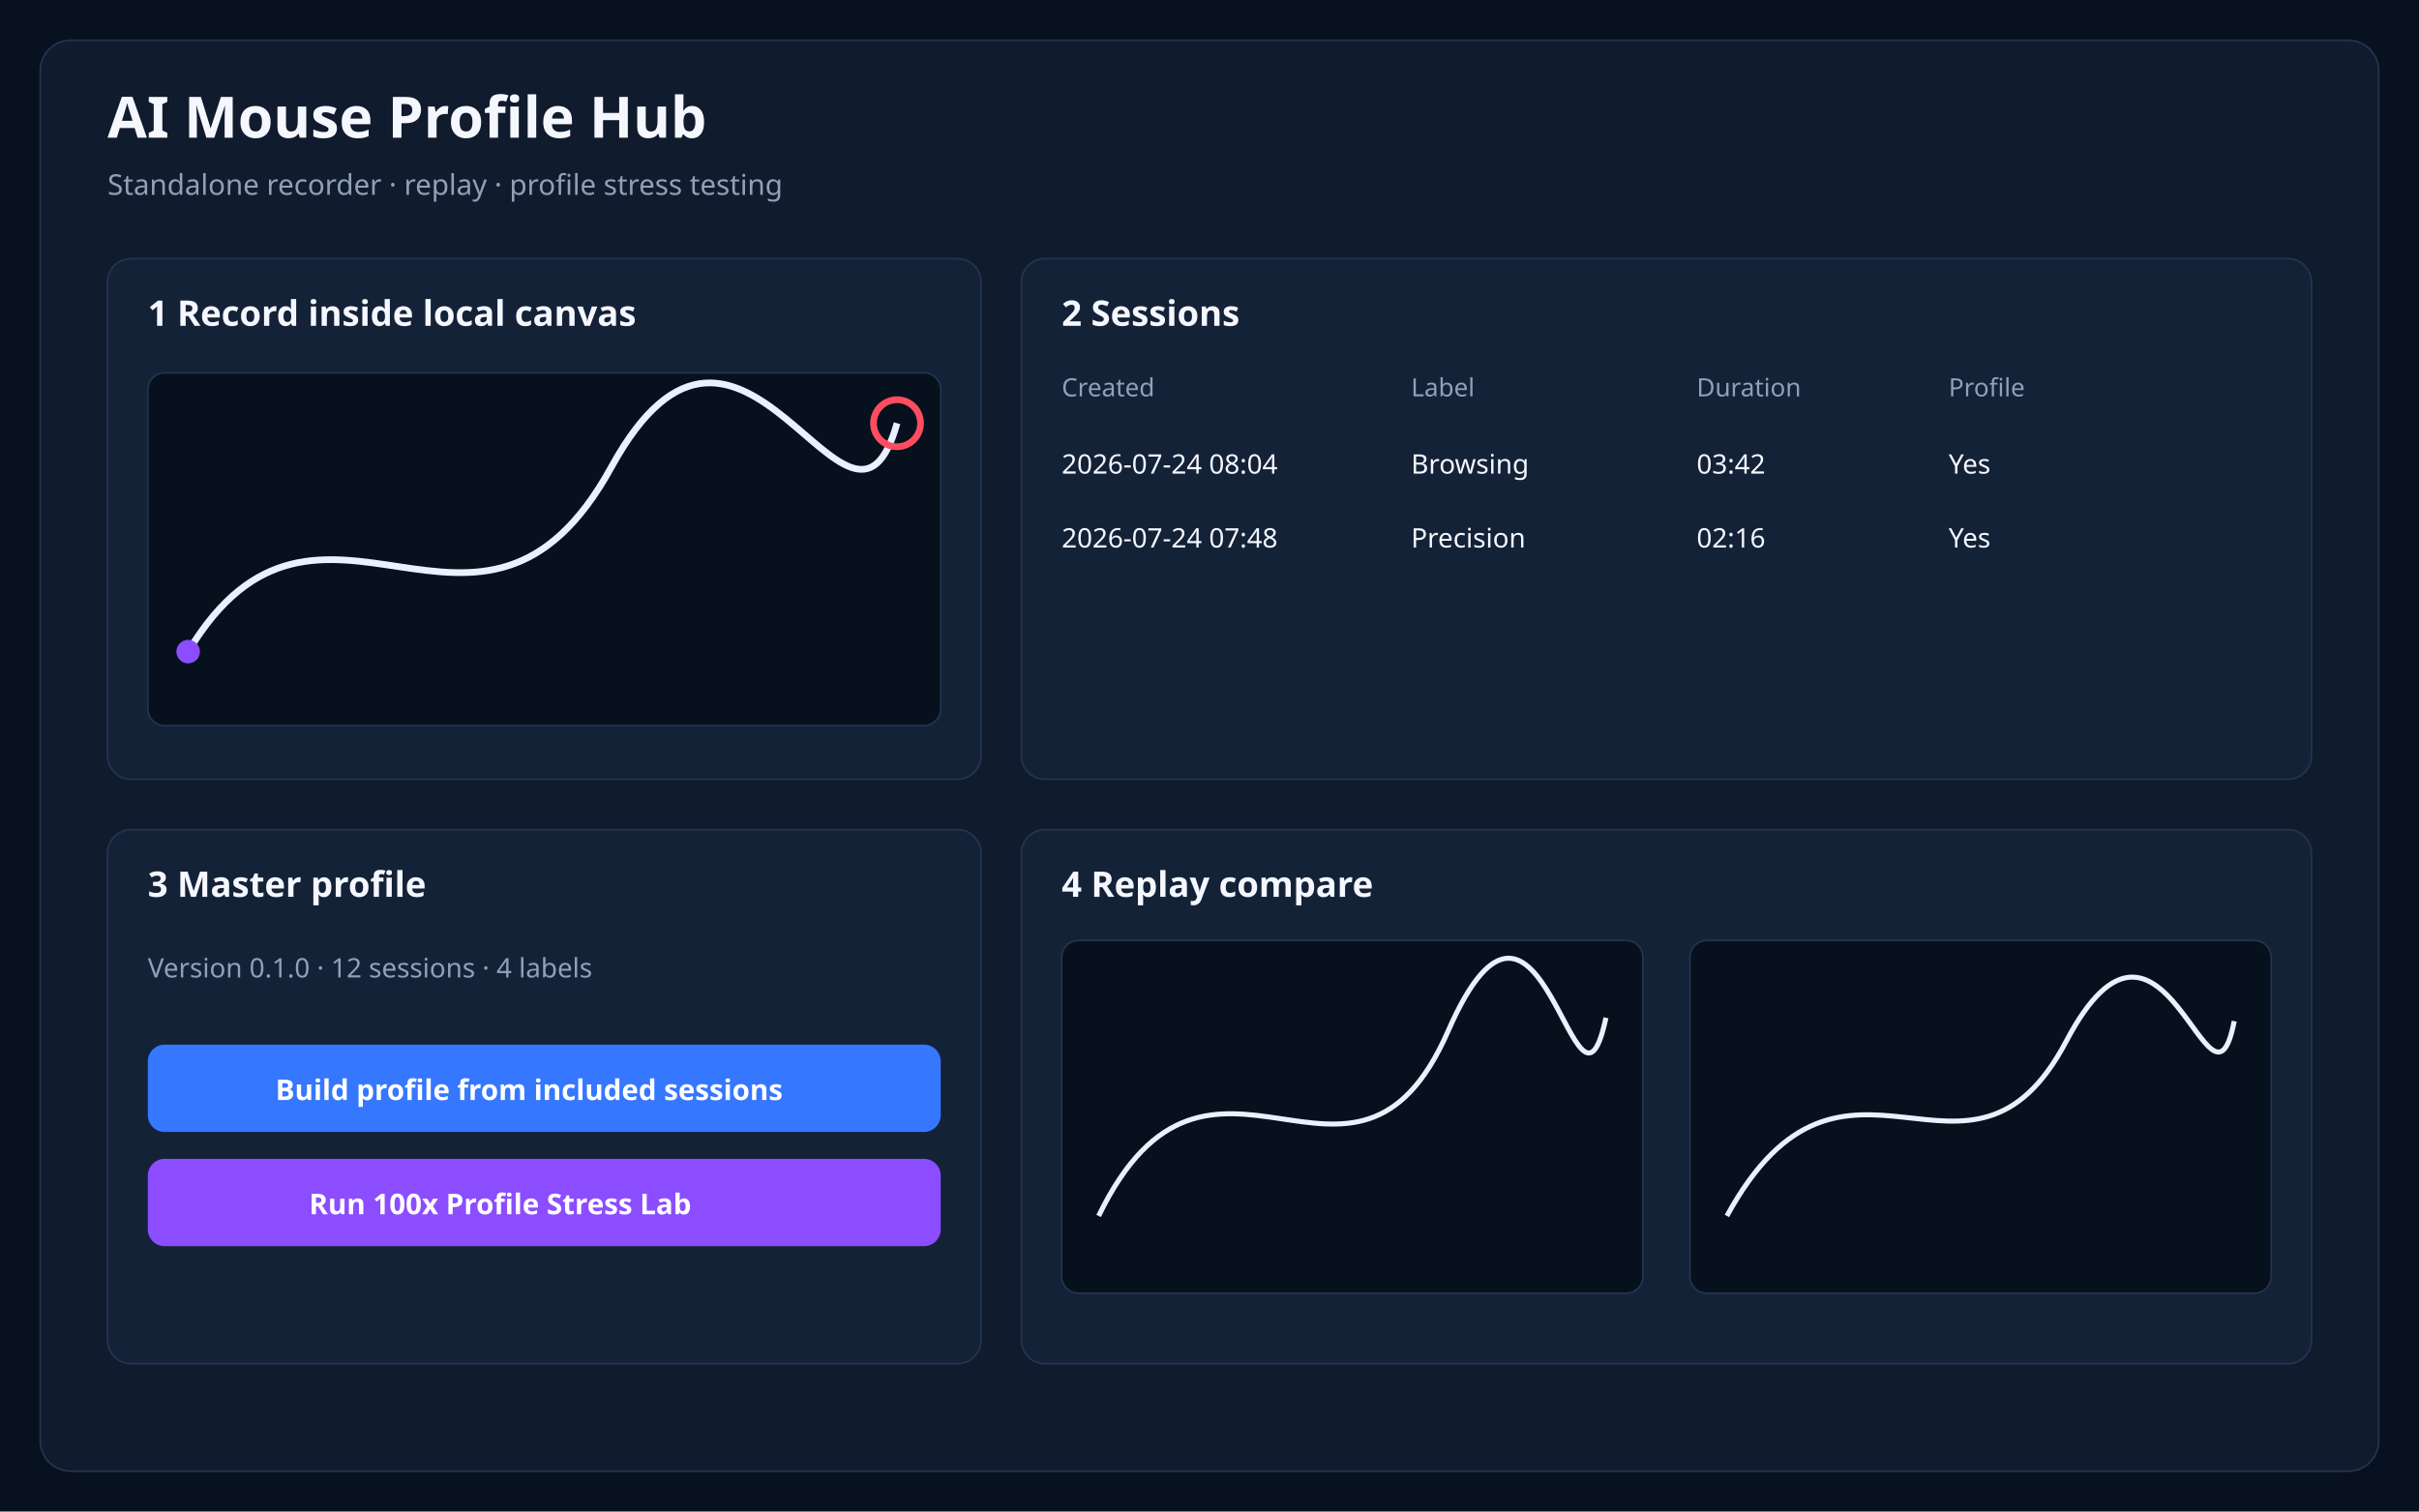
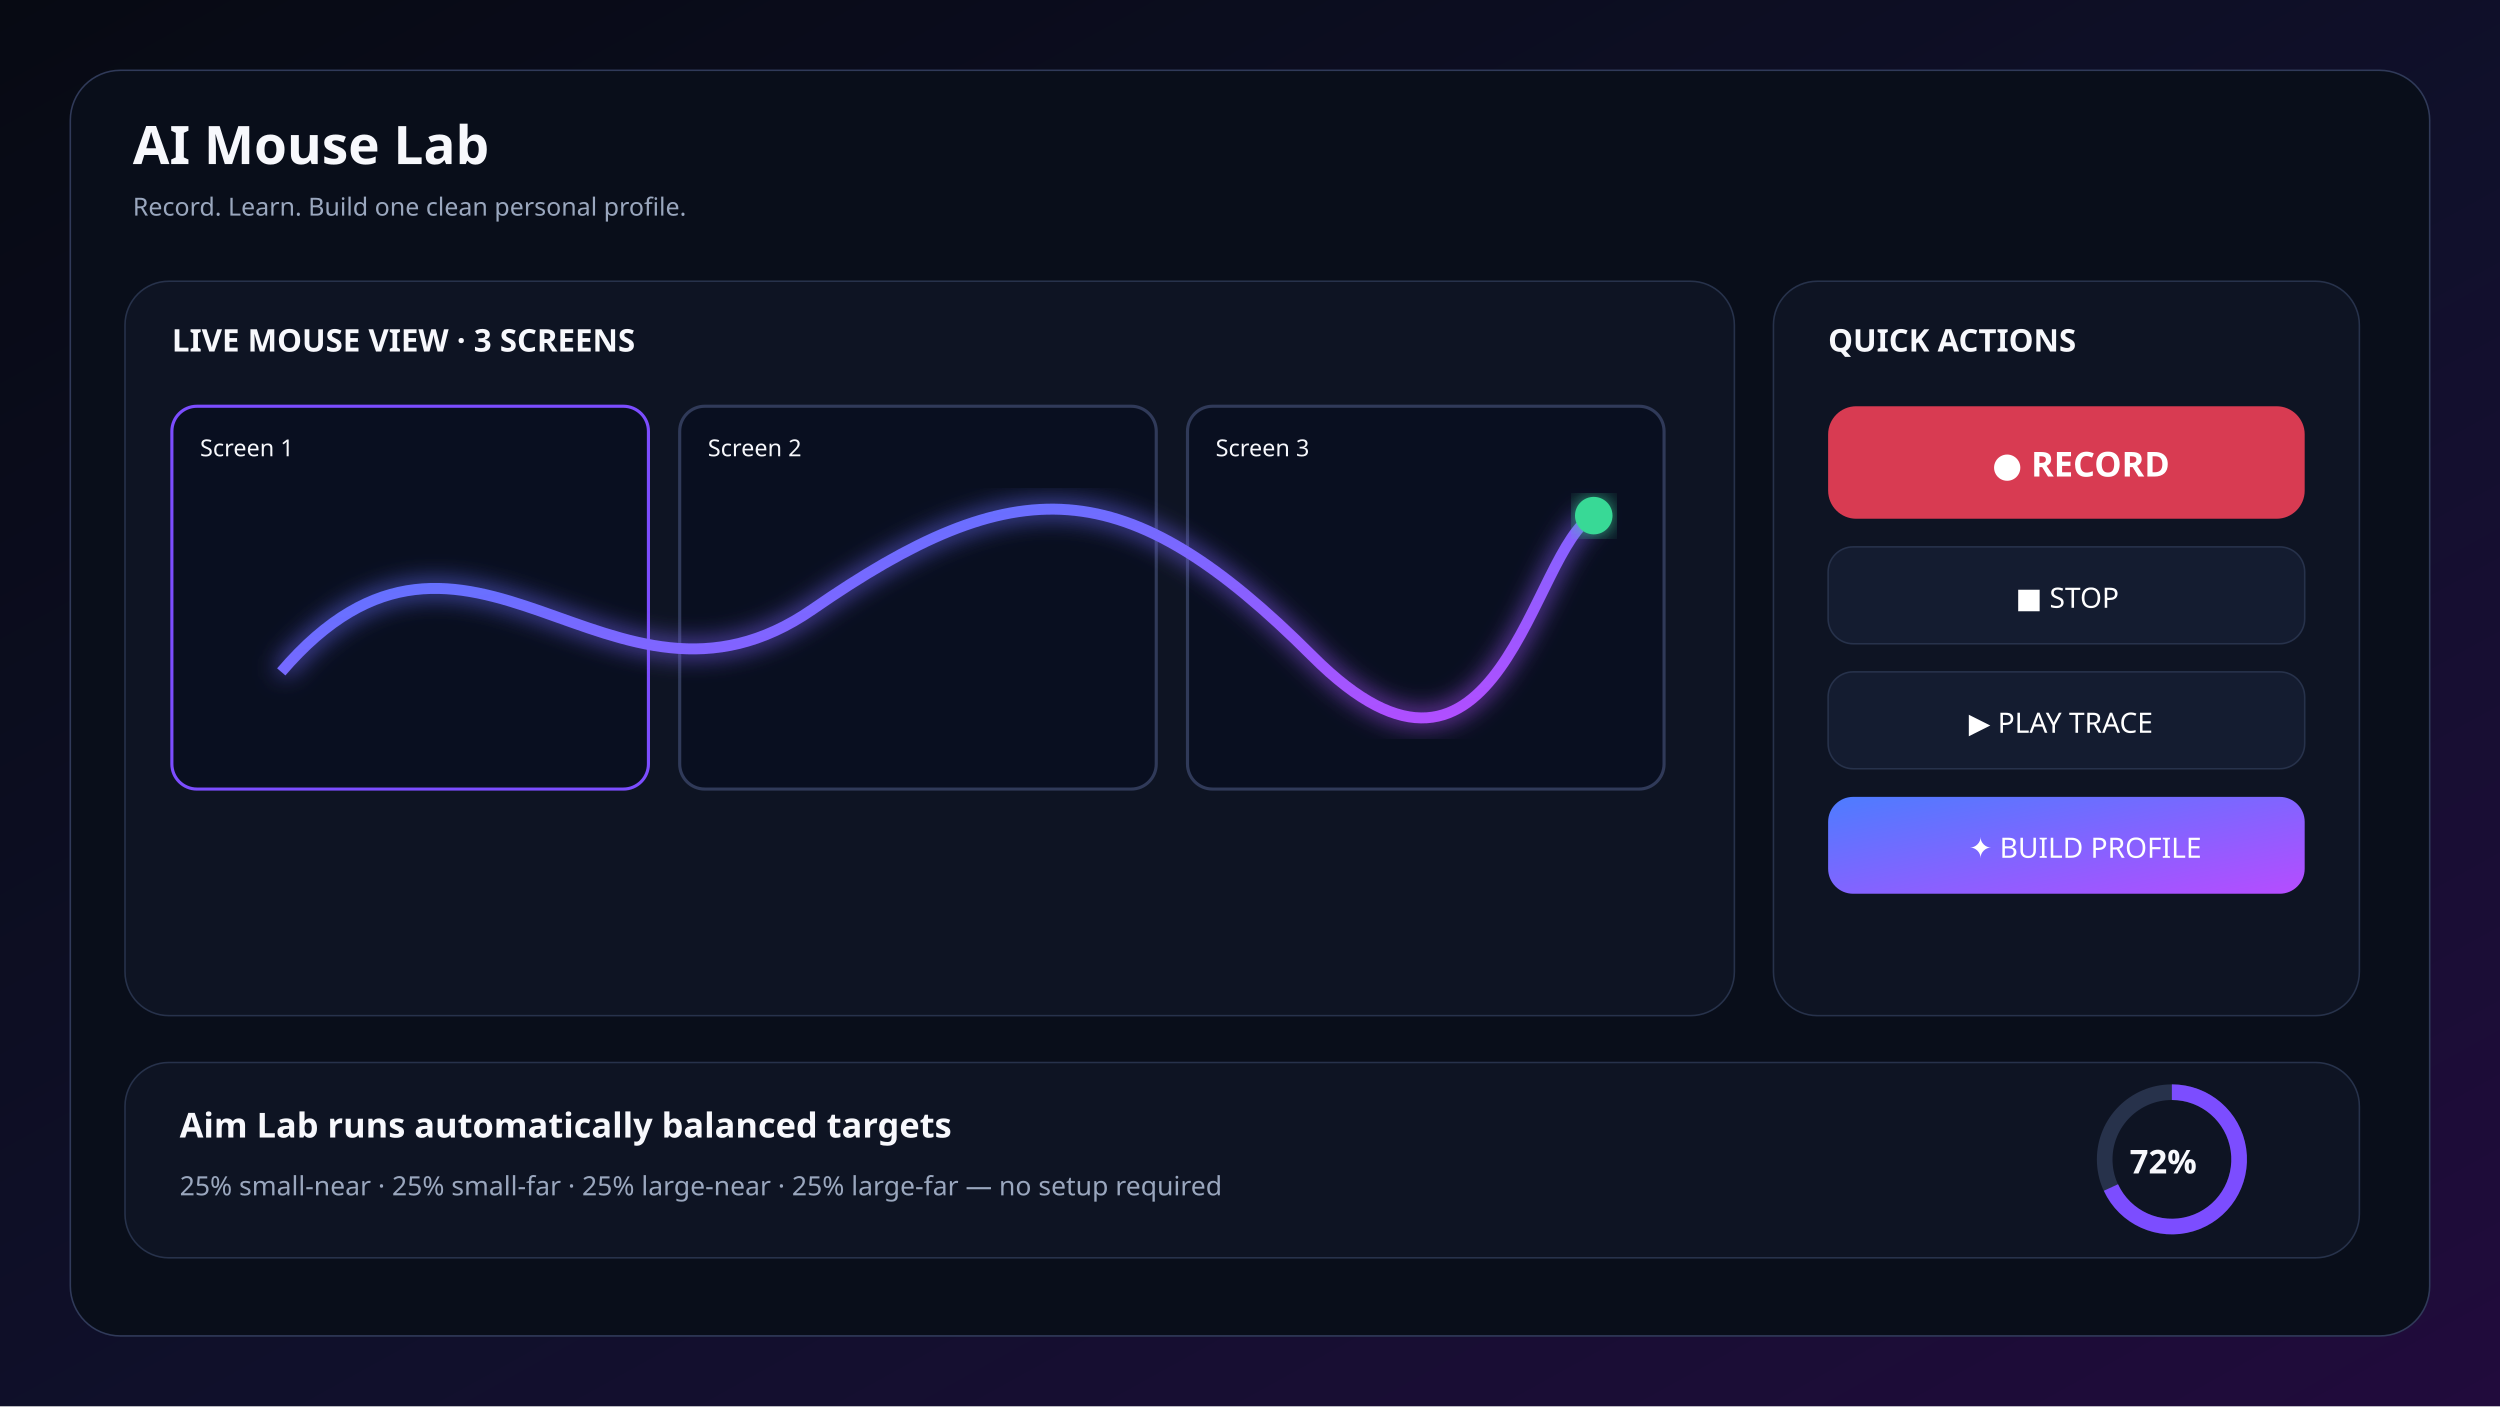
- <svg xmlns="http://www.w3.org/2000/svg" width="1440" height="900" viewBox="0 0 1440 900">
-   <rect width="1440" height="900" fill="#08111f" />
-   <rect x="24" y="24" width="1392" height="852" rx="18" fill="#101b2d" stroke="#24344f" />
-   <text x="64" y="82" fill="#f5f7ff" font-family="Segoe UI" font-size="34" font-weight="700">AI Mouse Profile Hub</text>
-   <text x="64" y="116" fill="#91a0b8" font-family="Segoe UI" font-size="17">Standalone recorder · replay · profile stress testing</text>
-   <rect x="64" y="154" width="520" height="310" rx="14" fill="#142238" stroke="#24344f" />
-   <text x="88" y="194" fill="#f5f7ff" font-family="Segoe UI" font-size="21" font-weight="700">1  Record inside local canvas</text>
-   <rect x="88" y="222" width="472" height="210" rx="10" fill="#07101d" stroke="#24344f" />
-   <path d="M112 388 C190 258 286 420 364 278 S506 352 534 252" fill="none" stroke="#eaf0ff" stroke-width="4" />
-   <circle cx="112" cy="388" r="7" fill="#8b4dff" />
-   <circle cx="534" cy="252" r="14" fill="none" stroke="#ff4d5f" stroke-width="4" />
-   <rect x="608" y="154" width="768" height="310" rx="14" fill="#142238" stroke="#24344f" />
-   <text x="632" y="194" fill="#f5f7ff" font-family="Segoe UI" font-size="21" font-weight="700">2  Sessions</text>
-   <g fill="#91a0b8" font-family="Segoe UI" font-size="15">
-     <text x="632" y="236">Created</text>
-     <text x="840" y="236">Label</text>
-     <text x="1010" y="236">Duration</text>
-     <text x="1160" y="236">Profile</text>
-   </g>
-   <g fill="#f5f7ff" font-family="Segoe UI" font-size="16">
-     <text x="632" y="282">2026-07-24 08:04</text>
-     <text x="840" y="282">Browsing</text>
-     <text x="1010" y="282">03:42</text>
-     <text x="1160" y="282">Yes</text>
-     <text x="632" y="326">2026-07-24 07:48</text>
-     <text x="840" y="326">Precision</text>
-     <text x="1010" y="326">02:16</text>
-     <text x="1160" y="326">Yes</text>
-   </g>
-   <rect x="64" y="494" width="520" height="318" rx="14" fill="#142238" stroke="#24344f" />
-   <text x="88" y="534" fill="#f5f7ff" font-family="Segoe UI" font-size="21" font-weight="700">3  Master profile</text>
-   <text x="88" y="582" fill="#91a0b8" font-family="Segoe UI" font-size="16">Version 0.1.0 · 12 sessions · 4 labels</text>
-   <rect x="88" y="622" width="472" height="52" rx="10" fill="#3677ff" />
-   <text x="164" y="655" fill="white" font-family="Segoe UI" font-size="17" font-weight="700">Build profile from included sessions</text>
-   <rect x="88" y="690" width="472" height="52" rx="10" fill="#8b4dff" />
-   <text x="184" y="723" fill="white" font-family="Segoe UI" font-size="17" font-weight="700">Run 100x Profile Stress Lab</text>
-   <rect x="608" y="494" width="768" height="318" rx="14" fill="#142238" stroke="#24344f" />
-   <text x="632" y="534" fill="#f5f7ff" font-family="Segoe UI" font-size="21" font-weight="700">4  Replay compare</text>
-   <rect x="632" y="560" width="346" height="210" rx="10" fill="#07101d" stroke="#24344f" />
-   <rect x="1006" y="560" width="346" height="210" rx="10" fill="#07101d" stroke="#24344f" />
-   <path d="M654 724 C720 588 806 742 862 614 S938 690 956 606" fill="none" stroke="#eaf0ff" stroke-width="3" />
-   <path d="M1028 724 C1098 596 1172 730 1230 620 S1316 680 1330 608" fill="none" stroke="#eaf0ff" stroke-width="3" />
+ <svg xmlns="http://www.w3.org/2000/svg" width="1600" height="900" viewBox="0 0 1600 900">
+   <defs>
+     <linearGradient id="bg" x1="0" y1="0" x2="1" y2="1">
+       <stop offset="0" stop-color="#070a13" />
+       <stop offset="0.55" stop-color="#10102b" />
+       <stop offset="1" stop-color="#210b3c" />
+     </linearGradient>
+     <linearGradient id="accent" x1="0" y1="0" x2="1" y2="1">
+       <stop offset="0" stop-color="#4d7cff" />
+       <stop offset="1" stop-color="#b64cff" />
+     </linearGradient>
+     <filter id="glow">
+       <feGaussianBlur stdDeviation="8" result="b" />
+       <feMerge>
+         <feMergeNode in="b" />
+         <feMergeNode in="SourceGraphic" />
+       </feMerge>
+     </filter>
+   </defs>
+   <rect width="1600" height="900" fill="url(#bg)" />
+   <rect x="45" y="45" width="1510" height="810" rx="32" fill="#090e1a" stroke="#303a59" />
+   <text x="85" y="105" fill="#f7f8fc" font-family="Segoe UI" font-size="34" font-weight="700">AI Mouse Lab</text>
+   <text x="85" y="138" fill="#9aa7be" font-family="Segoe UI" font-size="16">Record. Learn. Build one clean personal profile.</text>
+   <rect x="80" y="180" width="1030" height="470" rx="28" fill="#0e1423" stroke="#27324b" />
+   <text x="110" y="225" fill="#f7f8fc" font-family="Segoe UI" font-size="20" font-weight="600">LIVE MOUSE VIEW · 3 SCREENS</text>
+   <rect x="110" y="260" width="305" height="245" rx="16" fill="#090f20" stroke="#7c4dff" stroke-width="2" />
+   <rect x="435" y="260" width="305" height="245" rx="16" fill="#090f20" stroke="#303a59" stroke-width="2" />
+   <rect x="760" y="260" width="305" height="245" rx="16" fill="#090f20" stroke="#303a59" stroke-width="2" />
+   <text x="128" y="292" fill="#f7f8fc" font-family="Segoe UI" font-size="15">Screen 1</text>
+   <text x="453" y="292" fill="#f7f8fc" font-family="Segoe UI" font-size="15">Screen 2</text>
+   <text x="778" y="292" fill="#f7f8fc" font-family="Segoe UI" font-size="15">Screen 3</text>
+   <path d="M180 430 C300 290 390 480 520 390 S720 300 840 420 S980 350 1020 330" fill="none" stroke="url(#accent)" stroke-width="7" filter="url(#glow)" />
+   <circle cx="1020" cy="330" r="12" fill="#38d996" filter="url(#glow)" />
+   <rect x="1135" y="180" width="375" height="470" rx="28" fill="#0e1423" stroke="#27324b" />
+   <text x="1170" y="225" fill="#f7f8fc" font-family="Segoe UI" font-size="20" font-weight="600">QUICK ACTIONS</text>
+   <rect x="1170" y="260" width="305" height="72" rx="18" fill="#d83b52" />
+   <text x="1275" y="305" fill="white" font-family="Segoe UI" font-size="22" font-weight="700">● RECORD</text>
+   <rect x="1170" y="350" width="305" height="62" rx="16" fill="#141c30" stroke="#27324b" />
+   <text x="1290" y="389" fill="white" font-family="Segoe UI" font-size="18">■ STOP</text>
+   <rect x="1170" y="430" width="305" height="62" rx="16" fill="#141c30" stroke="#27324b" />
+   <text x="1260" y="469" fill="white" font-family="Segoe UI" font-size="18">▶ PLAY TRACE</text>
+   <rect x="1170" y="510" width="305" height="62" rx="16" fill="url(#accent)" />
+   <text x="1260" y="549" fill="white" font-family="Segoe UI" font-size="18">✦ BUILD PROFILE</text>
+   <rect x="80" y="680" width="1430" height="125" rx="28" fill="#0e1423" stroke="#27324b" />
+   <text x="115" y="728" fill="#f7f8fc" font-family="Segoe UI" font-size="22" font-weight="600">Aim Lab runs automatically balanced targets</text>
+   <text x="115" y="765" fill="#9aa7be" font-family="Segoe UI" font-size="17">25% small-near · 25% small-far · 25% large-near · 25% large-far — no setup required</text>
+   <circle cx="1390" cy="742" r="43" fill="none" stroke="#27324b" stroke-width="10" />
+   <path d="M1390 699 A43 43 0 1 1 1351 760" fill="none" stroke="#7c4dff" stroke-width="10" />
+   <text x="1363" y="751" fill="#f7f8fc" font-family="Segoe UI" font-size="21" font-weight="700">72%</text>
</svg>
